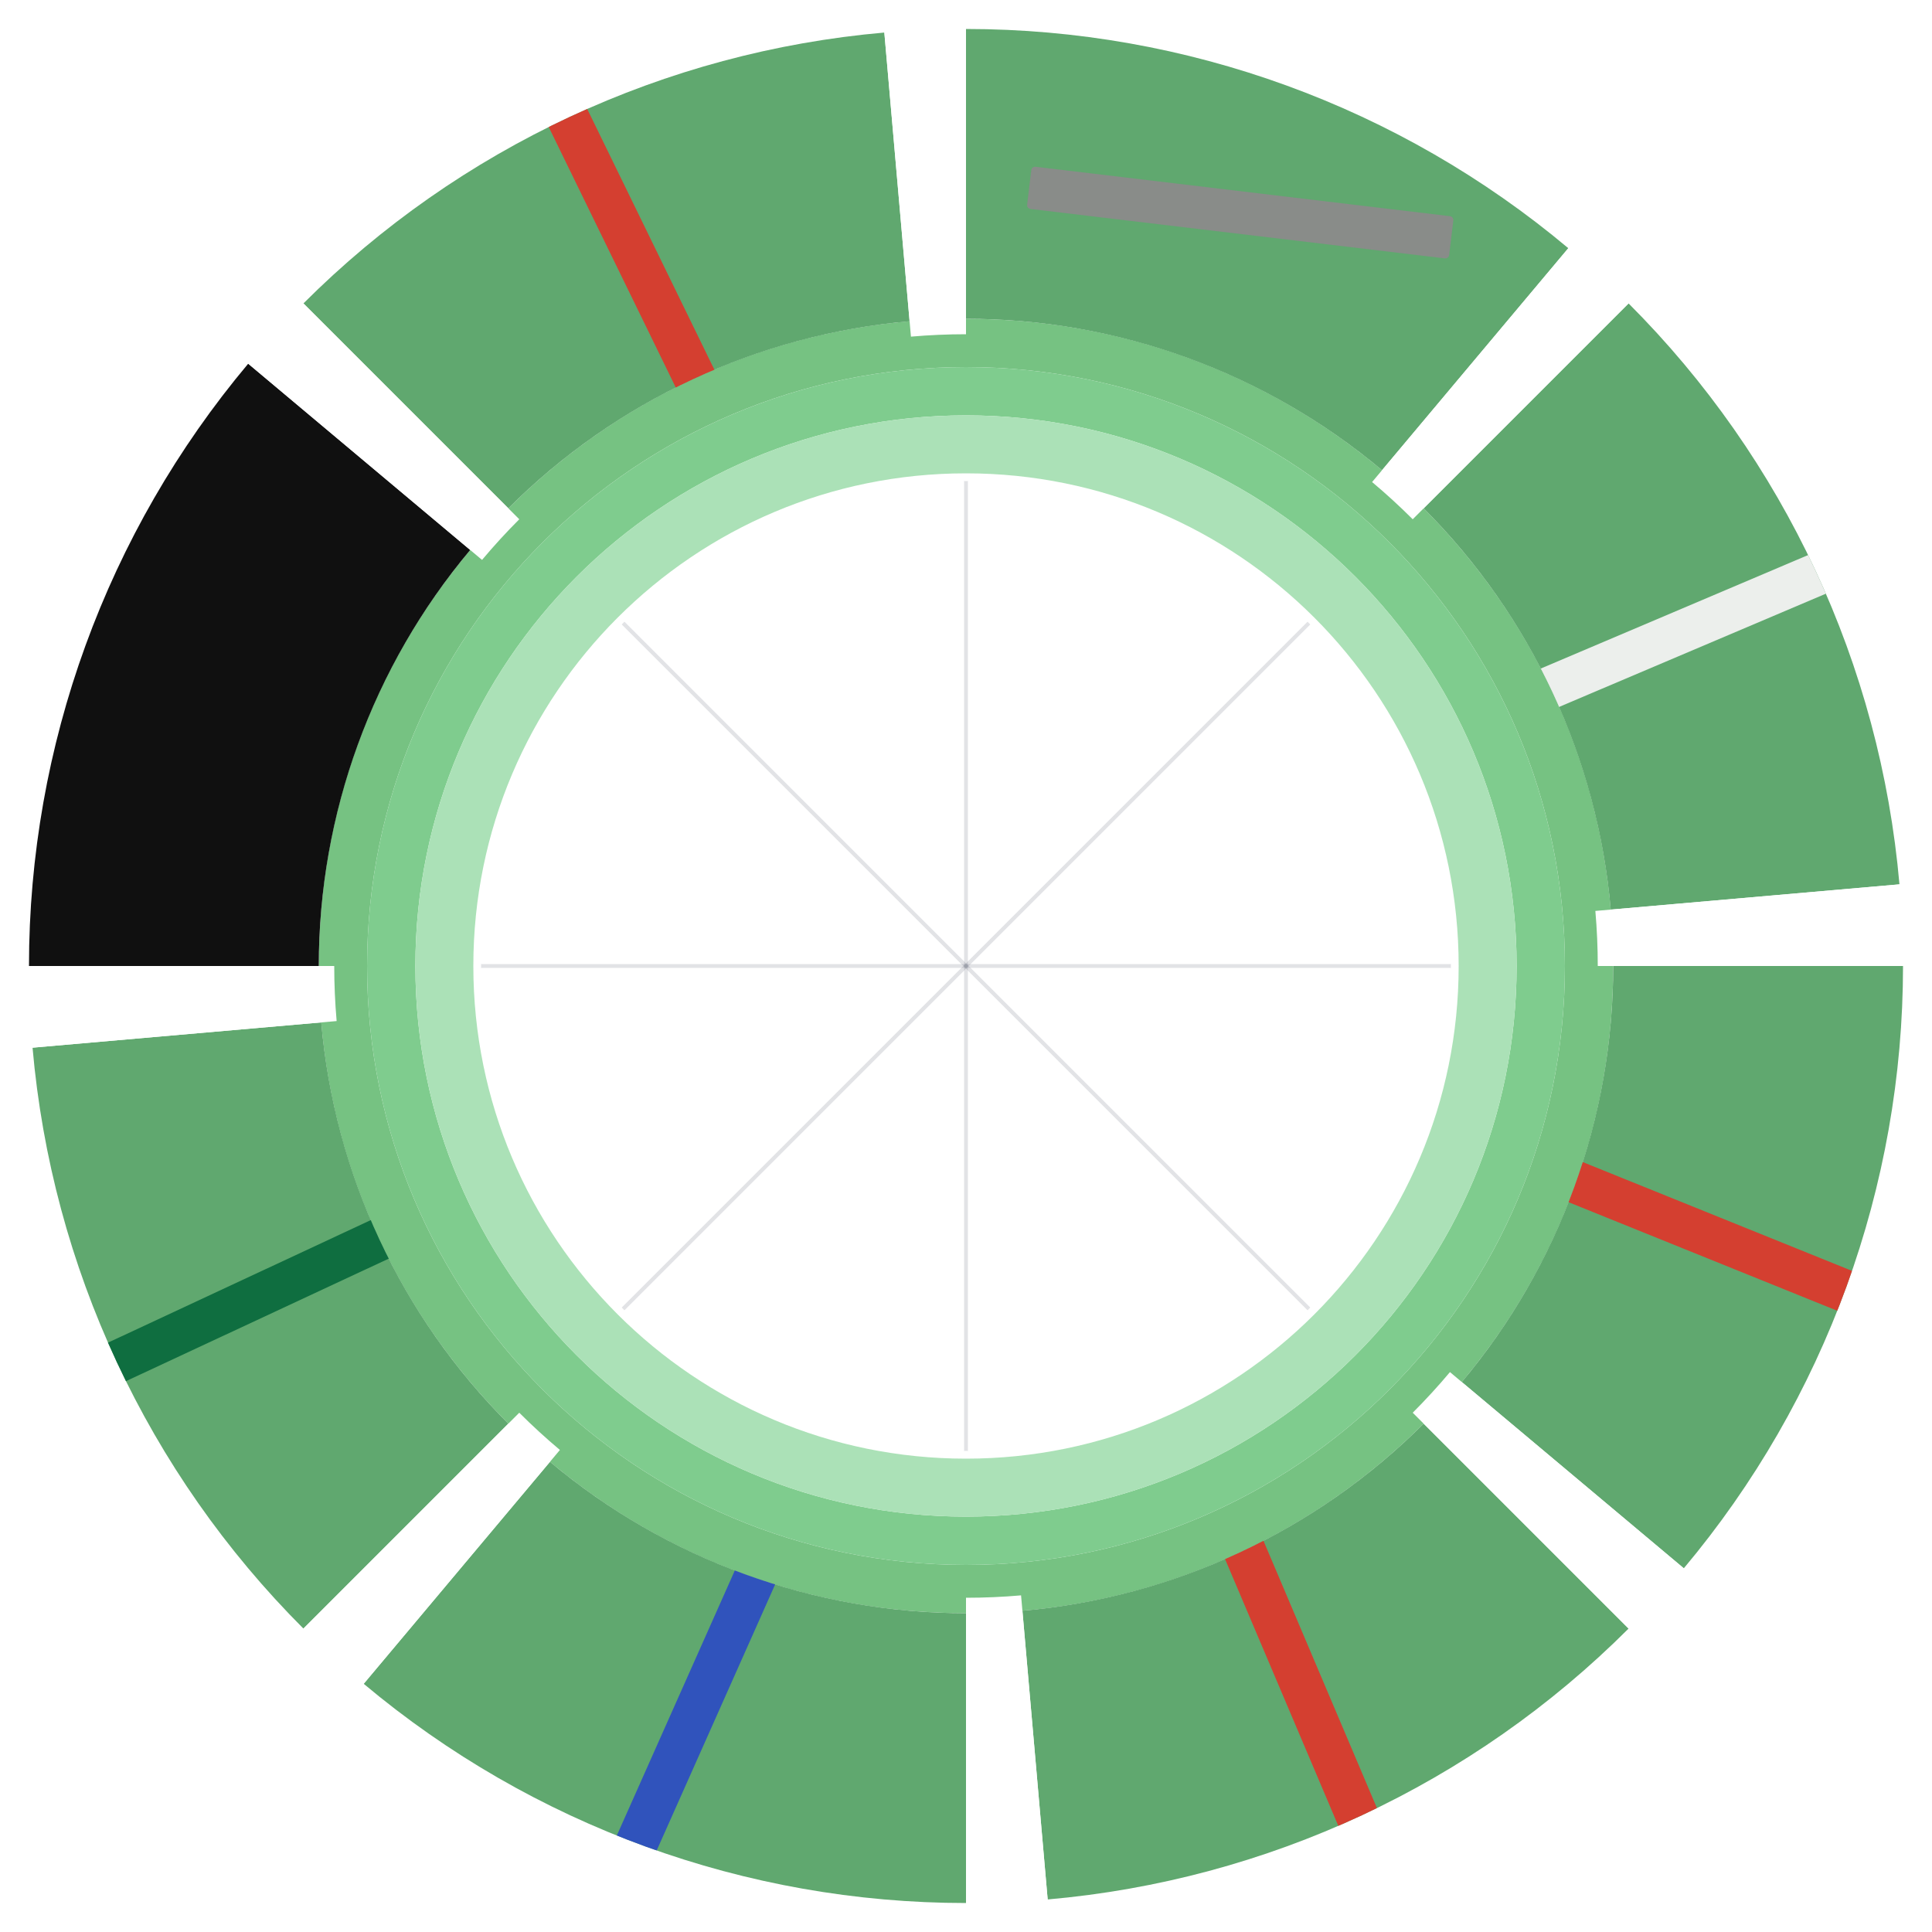
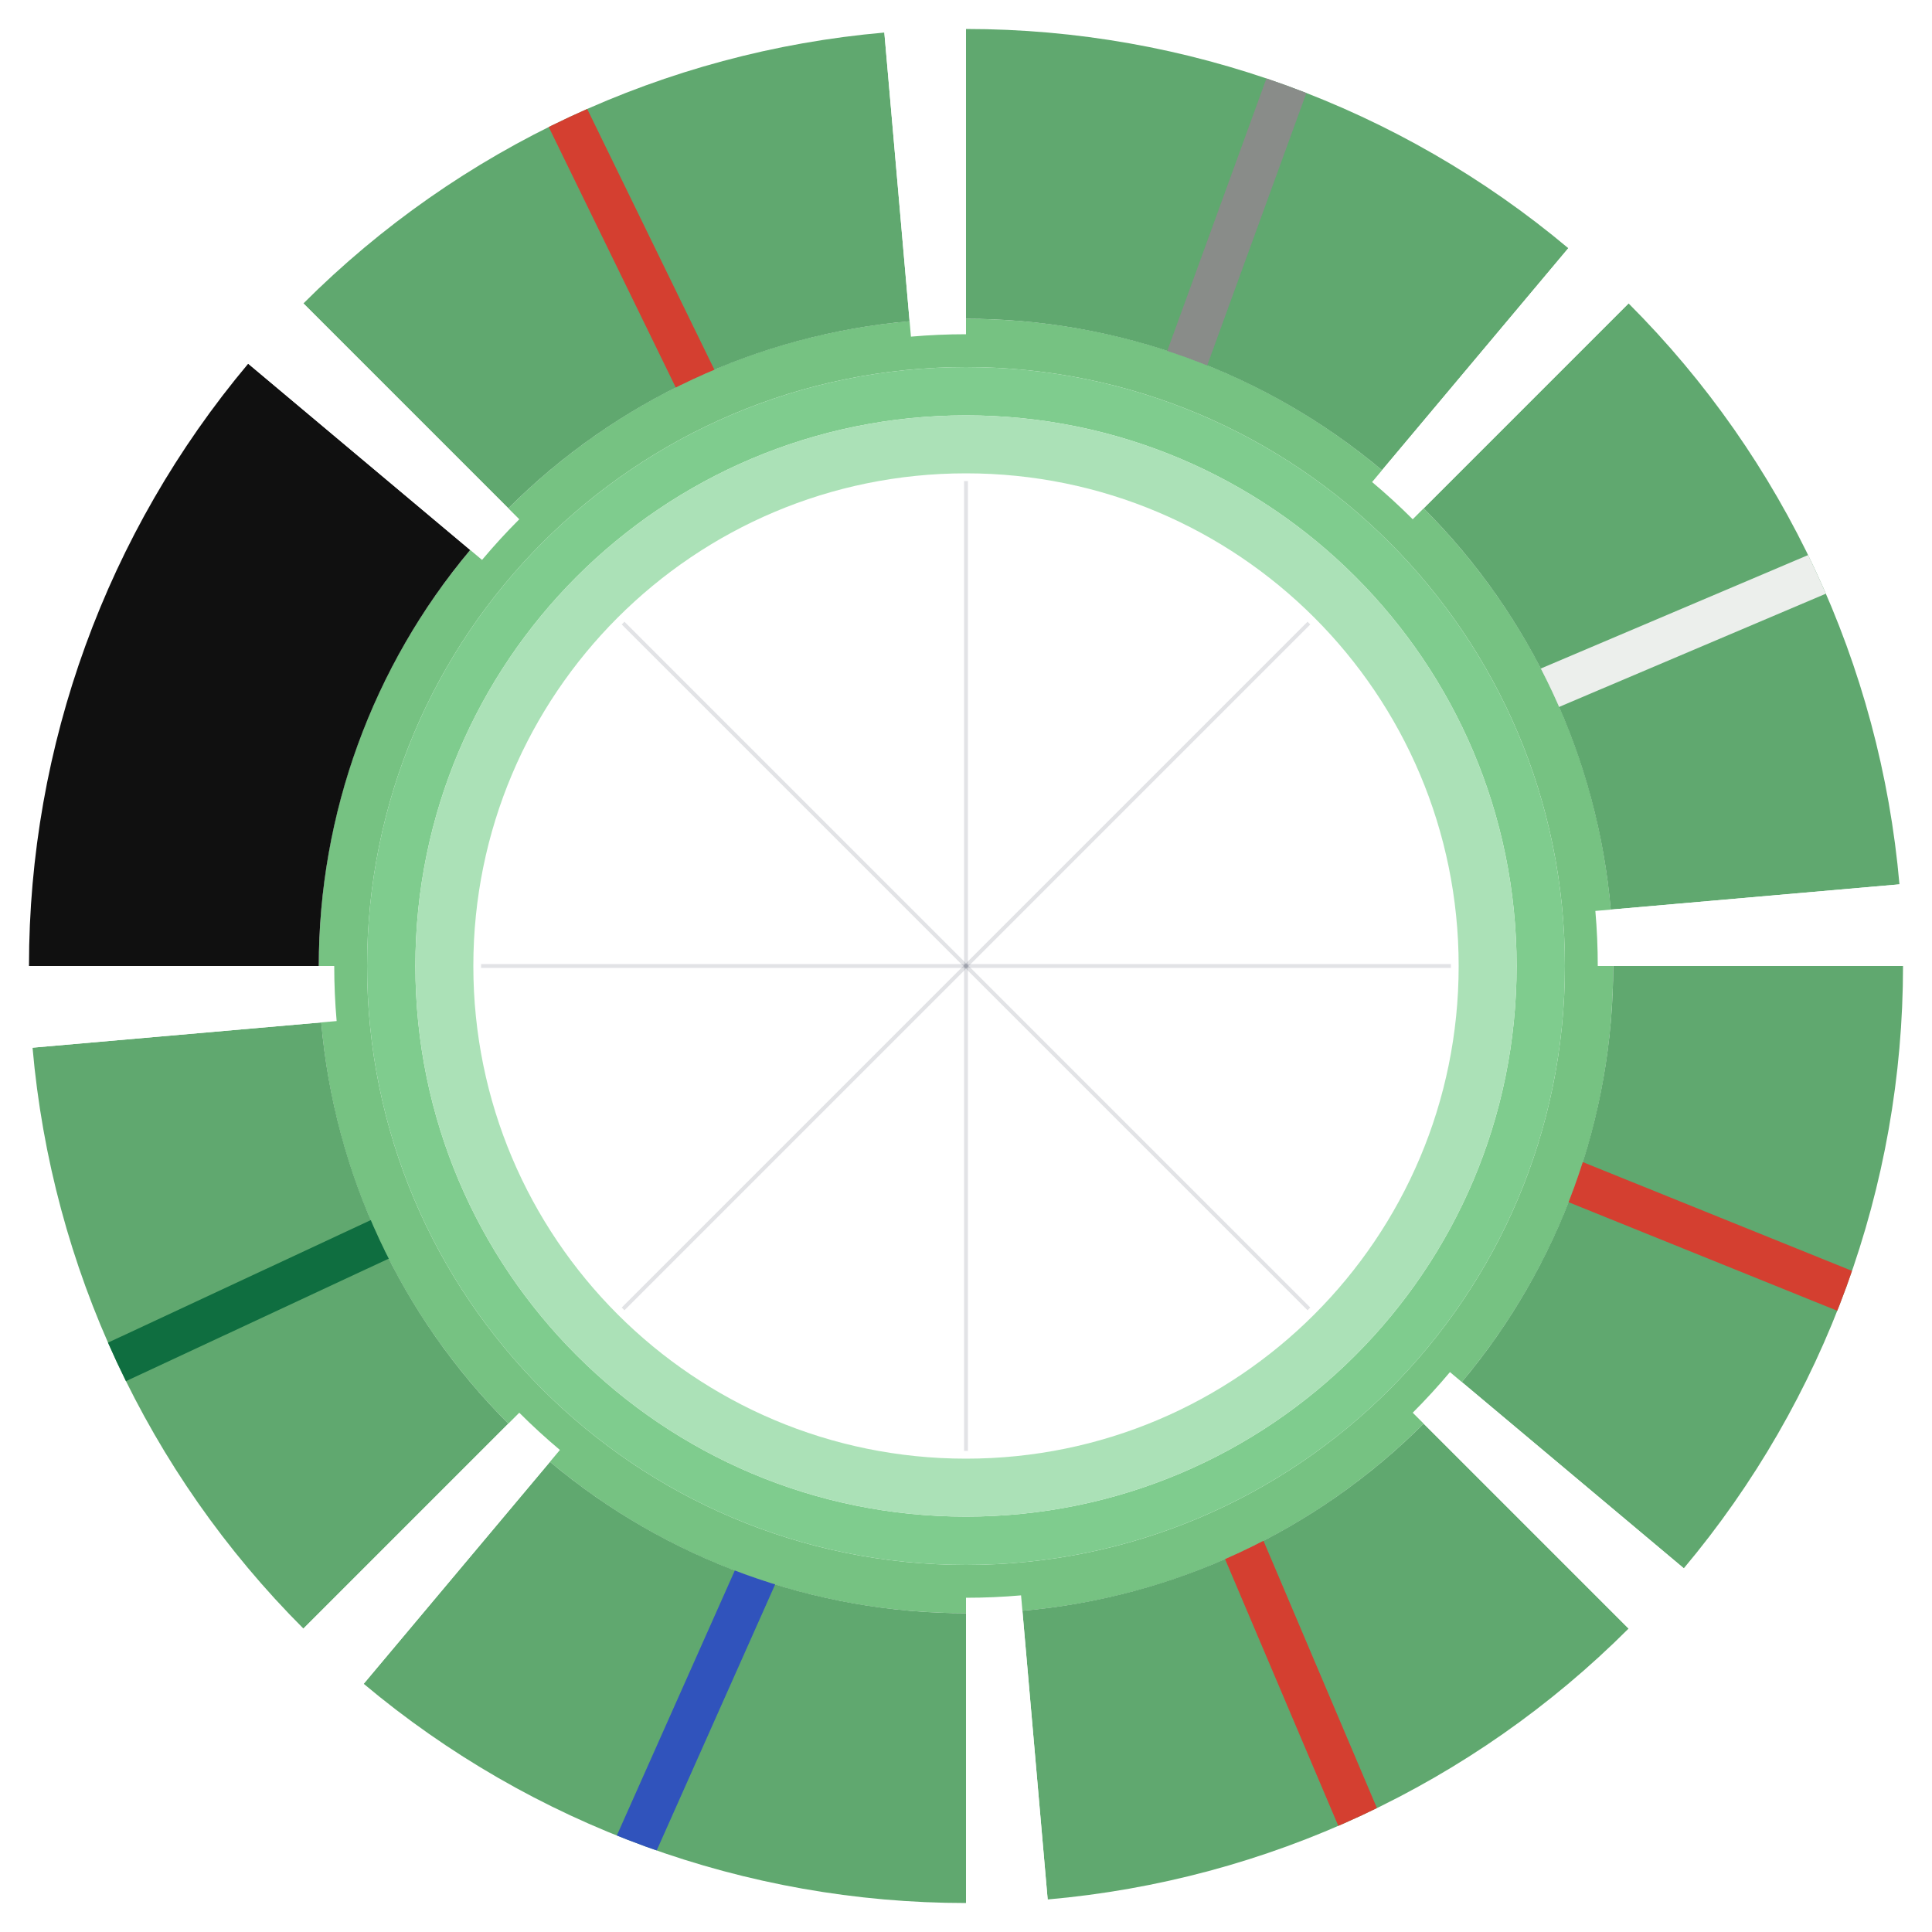
<svg xmlns="http://www.w3.org/2000/svg" viewBox="0 0 1000 1000" role="img" aria-label="Mapa de catálogo (interativo)">
  <defs>
    <filter id="glowShadow" x="-30%" y="-30%" width="160%" height="160%">
      <feDropShadow dx="0" dy="14" stdDeviation="10" flood-color="rgba(0,0,0,0.28)" />
      <feDropShadow dx="0" dy="0" stdDeviation="10" flood-color="rgba(22,163,74,0.45)" />
    </filter>
    <style>
.seg{cursor:pointer; transform-box: fill-box; transform-origin: 50% 50%; transition: transform .18s ease, filter .18s ease;}
.seg:hover{filter:url(#glowShadow); transform: translateY(-2px) scale(1.01);}
.seg.active{filter:url(#glowShadow);}
.ring{pointer-events:none;}
</style>
    <clipPath id="petalClip1">
      <path d="M 500.000 165.000 A 335 335 0 0 1 715.334 243.375 L 811.752 128.468 A 485 485 0 0 0 500.000 15.000 Z" />
    </clipPath>
    <clipPath id="petalClip2">
      <path d="M 736.881 263.119 A 335 335 0 0 1 833.725 470.803 L 983.154 457.729 A 485 485 0 0 0 842.947 157.053 Z" />
    </clipPath>
    <clipPath id="petalClip3">
      <path d="M 835.000 500.000 A 335 335 0 0 1 756.625 715.334 L 871.532 811.752 A 485 485 0 0 0 985.000 500.000 Z" />
    </clipPath>
    <clipPath id="petalClip4">
      <path d="M 736.881 736.881 A 335 335 0 0 1 529.197 833.725 L 542.271 983.154 A 485 485 0 0 0 842.947 842.947 Z" />
    </clipPath>
    <clipPath id="petalClip5">
      <path d="M 500.000 835.000 A 335 335 0 0 1 284.666 756.625 L 188.248 871.532 A 485 485 0 0 0 500.000 985.000 Z" />
    </clipPath>
    <clipPath id="petalClip6">
      <path d="M 263.119 736.881 A 335 335 0 0 1 166.275 529.197 L 16.846 542.271 A 485 485 0 0 0 157.053 842.947 Z" />
    </clipPath>
    <clipPath id="petalClip7">
      <path d="M 165.000 500.000 A 335 335 0 0 1 243.375 284.666 L 128.468 188.248 A 485 485 0 0 0 15.000 500.000 Z" />
    </clipPath>
    <clipPath id="petalClip8">
      <path d="M 263.119 263.119 A 335 335 0 0 1 470.803 166.275 L 457.729 16.846 A 485 485 0 0 0 157.053 157.053 Z" />
    </clipPath>
  </defs>
  <rect x="0" y="0" width="1000" height="1000" fill="#ffffff" />
  <path class="ring" d="M 500.000 190.000 A 310 310 0 0 1 810.000 500.000 L 835.000 500.000 A 335 335 0 0 0 500.000 165.000 Z" fill="#6FBF7C" opacity="0.95" />
  <path class="ring" d="M 810.000 500.000 A 310 310 0 0 1 500.000 810.000 L 500.000 835.000 A 335 335 0 0 0 835.000 500.000 Z" fill="#6FBF7C" opacity="0.95" />
  <path class="ring" d="M 500.000 810.000 A 310 310 0 0 1 190.000 500.000 L 165.000 500.000 A 335 335 0 0 0 500.000 835.000 Z" fill="#6FBF7C" opacity="0.95" />
  <path class="ring" d="M 190.000 500.000 A 310 310 0 0 1 500.000 190.000 L 500.000 165.000 A 335 335 0 0 0 165.000 500.000 Z" fill="#6FBF7C" opacity="0.95" />
  <path class="ring" d="M 500.000 215.000 A 285 285 0 0 1 785.000 500.000 L 810.000 500.000 A 310 310 0 0 0 500.000 190.000 Z" fill="#79C988" opacity="0.95" />
  <path class="ring" d="M 785.000 500.000 A 285 285 0 0 1 500.000 785.000 L 500.000 810.000 A 310 310 0 0 0 810.000 500.000 Z" fill="#79C988" opacity="0.95" />
  <path class="ring" d="M 500.000 785.000 A 285 285 0 0 1 215.000 500.000 L 190.000 500.000 A 310 310 0 0 0 500.000 810.000 Z" fill="#79C988" opacity="0.95" />
  <path class="ring" d="M 215.000 500.000 A 285 285 0 0 1 500.000 215.000 L 500.000 190.000 A 310 310 0 0 0 190.000 500.000 Z" fill="#79C988" opacity="0.95" />
  <path class="ring" d="M 500.000 245.000 A 255 255 0 0 1 755.000 500.000 L 785.000 500.000 A 285 285 0 0 0 500.000 215.000 Z" fill="#A7E0B3" opacity="0.95" />
  <path class="ring" d="M 755.000 500.000 A 255 255 0 0 1 500.000 755.000 L 500.000 785.000 A 285 285 0 0 0 785.000 500.000 Z" fill="#A7E0B3" opacity="0.95" />
  <path class="ring" d="M 500.000 755.000 A 255 255 0 0 1 245.000 500.000 L 215.000 500.000 A 285 285 0 0 0 500.000 785.000 Z" fill="#A7E0B3" opacity="0.95" />
  <path class="ring" d="M 245.000 500.000 A 255 255 0 0 1 500.000 245.000 L 500.000 215.000 A 285 285 0 0 0 215.000 500.000 Z" fill="#A7E0B3" opacity="0.95" />
  <circle class="ring" cx="500" cy="500" r="251" fill="#ffffff" />
  <line class="ring" x1="500" y1="500" x2="751.000" y2="500.000" stroke="rgba(15,23,42,0.12)" stroke-width="2" />
  <line class="ring" x1="500" y1="500" x2="677.484" y2="677.484" stroke="rgba(15,23,42,0.12)" stroke-width="2" />
  <line class="ring" x1="500" y1="500" x2="500.000" y2="751.000" stroke="rgba(15,23,42,0.12)" stroke-width="2" />
  <line class="ring" x1="500" y1="500" x2="322.516" y2="677.484" stroke="rgba(15,23,42,0.12)" stroke-width="2" />
  <line class="ring" x1="500" y1="500" x2="249.000" y2="500.000" stroke="rgba(15,23,42,0.12)" stroke-width="2" />
  <line class="ring" x1="500" y1="500" x2="322.516" y2="322.516" stroke="rgba(15,23,42,0.12)" stroke-width="2" />
  <line class="ring" x1="500" y1="500" x2="500.000" y2="249.000" stroke="rgba(15,23,42,0.12)" stroke-width="2" />
  <line class="ring" x1="500" y1="500" x2="677.484" y2="322.516" stroke="rgba(15,23,42,0.12)" stroke-width="2" />
  <g class="seg" id="seg1" data-seg="1">
    <path d="M 500.000 165.000 A 335 335 0 0 1 715.334 243.375 L 811.752 128.468 A 485 485 0 0 0 500.000 15.000 Z" fill="#5DA66C" opacity="0.98" />
    <g clip-path="url(#petalClip1)">
-       <rect x="531.938" y="99.028" width="220" height="22" fill="#8A8A8A" opacity="0.96" rx="2" ry="2" transform="rotate(6.800 641.938 110.028)" />
+       <rect x="531.938" y="99.028" width="220" height="22" fill="#8A8A8A" opacity="0.96" rx="2" ry="2" transform="rotate(110 641.938 110.028)" />
    </g>
  </g>
  <g class="seg" id="seg2" data-seg="2">
    <path d="M 736.881 263.119 A 335 335 0 0 1 833.725 470.803 L 983.154 457.729 A 485 485 0 0 0 842.947 157.053 Z" fill="#5DA66C" opacity="0.98" />
    <g clip-path="url(#petalClip2)">
      <rect x="766.118" y="313.613" width="220" height="22" fill="#F1F1F1" opacity="0.96" rx="2" ry="2" transform="rotate(-23.000 876.118 324.613)" />
    </g>
  </g>
  <g class="seg" id="seg3" data-seg="3">
    <path d="M 835.000 500.000 A 335 335 0 0 1 756.625 715.334 L 871.532 811.752 A 485 485 0 0 0 985.000 500.000 Z" fill="#5DA66C" opacity="0.98" />
    <g clip-path="url(#petalClip3)">
      <rect x="779.972" y="630.938" width="220" height="22" fill="#D83A2E" opacity="0.96" rx="2" ry="2" transform="rotate(22.000 889.972 641.938)" />
    </g>
  </g>
  <g class="seg" id="seg4" data-seg="4">
    <path d="M 736.881 736.881 A 335 335 0 0 1 529.197 833.725 L 542.271 983.154 A 485 485 0 0 0 842.947 842.947 Z" fill="#5DA66C" opacity="0.98" />
    <g clip-path="url(#petalClip4)">
      <rect x="565.387" y="865.118" width="220" height="22" fill="#D83A2E" opacity="0.96" rx="2" ry="2" transform="rotate(67.000 675.387 876.118)" />
    </g>
  </g>
  <g class="seg" id="seg5" data-seg="5">
    <path d="M 500.000 835.000 A 335 335 0 0 1 284.666 756.625 L 188.248 871.532 A 485 485 0 0 0 500.000 985.000 Z" fill="#5DA66C" opacity="0.98" />
    <g clip-path="url(#petalClip5)">
      <rect x="248.062" y="878.972" width="220" height="22" fill="#2E4FBF" opacity="0.96" rx="2" ry="2" transform="rotate(114.000 358.062 889.972)" />
    </g>
  </g>
  <g class="seg" id="seg6" data-seg="6">
    <path d="M 263.119 736.881 A 335 335 0 0 1 166.275 529.197 L 16.846 542.271 A 485 485 0 0 0 157.053 842.947 Z" fill="#5DA66C" opacity="0.98" />
    <g clip-path="url(#petalClip6)">
      <rect x="13.882" y="664.387" width="220" height="22" fill="#0B6B3E" opacity="0.96" rx="2" ry="2" transform="rotate(155.000 123.882 675.387)" />
    </g>
  </g>
  <g class="seg" id="seg7" data-seg="7">
    <path d="M 165.000 500.000 A 335 335 0 0 1 243.375 284.666 L 128.468 188.248 A 485 485 0 0 0 15.000 500.000 Z" fill="#0B0B0B" opacity="0.98" />
  </g>
  <g class="seg" id="seg8" data-seg="8">
    <path d="M 263.119 263.119 A 335 335 0 0 1 470.803 166.275 L 457.729 16.846 A 485 485 0 0 0 157.053 157.053 Z" fill="#5DA66C" opacity="0.98" />
    <g clip-path="url(#petalClip8)">
      <rect x="214.613" y="112.882" width="220" height="22" fill="#D83A2E" opacity="0.96" rx="2" ry="2" transform="rotate(244.000 324.613 123.882)" />
    </g>
  </g>
  <path class="ring" d="M 710.192 249.503 A 327 327 0 0 1 731.224 268.776 L 848.604 151.396 A 493 493 0 0 0 816.894 122.340 Z" fill="#ffffff" opacity="1" />
  <path class="ring" d="M 825.756 471.500 A 327 327 0 0 1 827.000 500.000 L 993.000 500.000 A 493 493 0 0 0 991.124 457.032 Z" fill="#ffffff" opacity="1" />
  <path class="ring" d="M 750.497 710.192 A 327 327 0 0 1 731.224 731.224 L 848.604 848.604 A 493 493 0 0 0 877.660 816.894 Z" fill="#ffffff" opacity="1" />
  <path class="ring" d="M 528.500 825.756 A 327 327 0 0 1 500.000 827.000 L 500.000 993.000 A 493 493 0 0 0 542.968 991.124 Z" fill="#ffffff" opacity="1" />
  <path class="ring" d="M 289.808 750.497 A 327 327 0 0 1 268.776 731.224 L 151.396 848.604 A 493 493 0 0 0 183.106 877.660 Z" fill="#ffffff" opacity="1" />
  <path class="ring" d="M 174.244 528.500 A 327 327 0 0 1 173.000 500.000 L 7.000 500.000 A 493 493 0 0 0 8.876 542.968 Z" fill="#ffffff" opacity="1" />
  <path class="ring" d="M 249.503 289.808 A 327 327 0 0 1 268.776 268.776 L 151.396 151.396 A 493 493 0 0 0 122.340 183.106 Z" fill="#ffffff" opacity="1" />
  <path class="ring" d="M 471.500 174.244 A 327 327 0 0 1 500.000 173.000 L 500.000 7.000 A 493 493 0 0 0 457.032 8.876 Z" fill="#ffffff" opacity="1" />
</svg>
